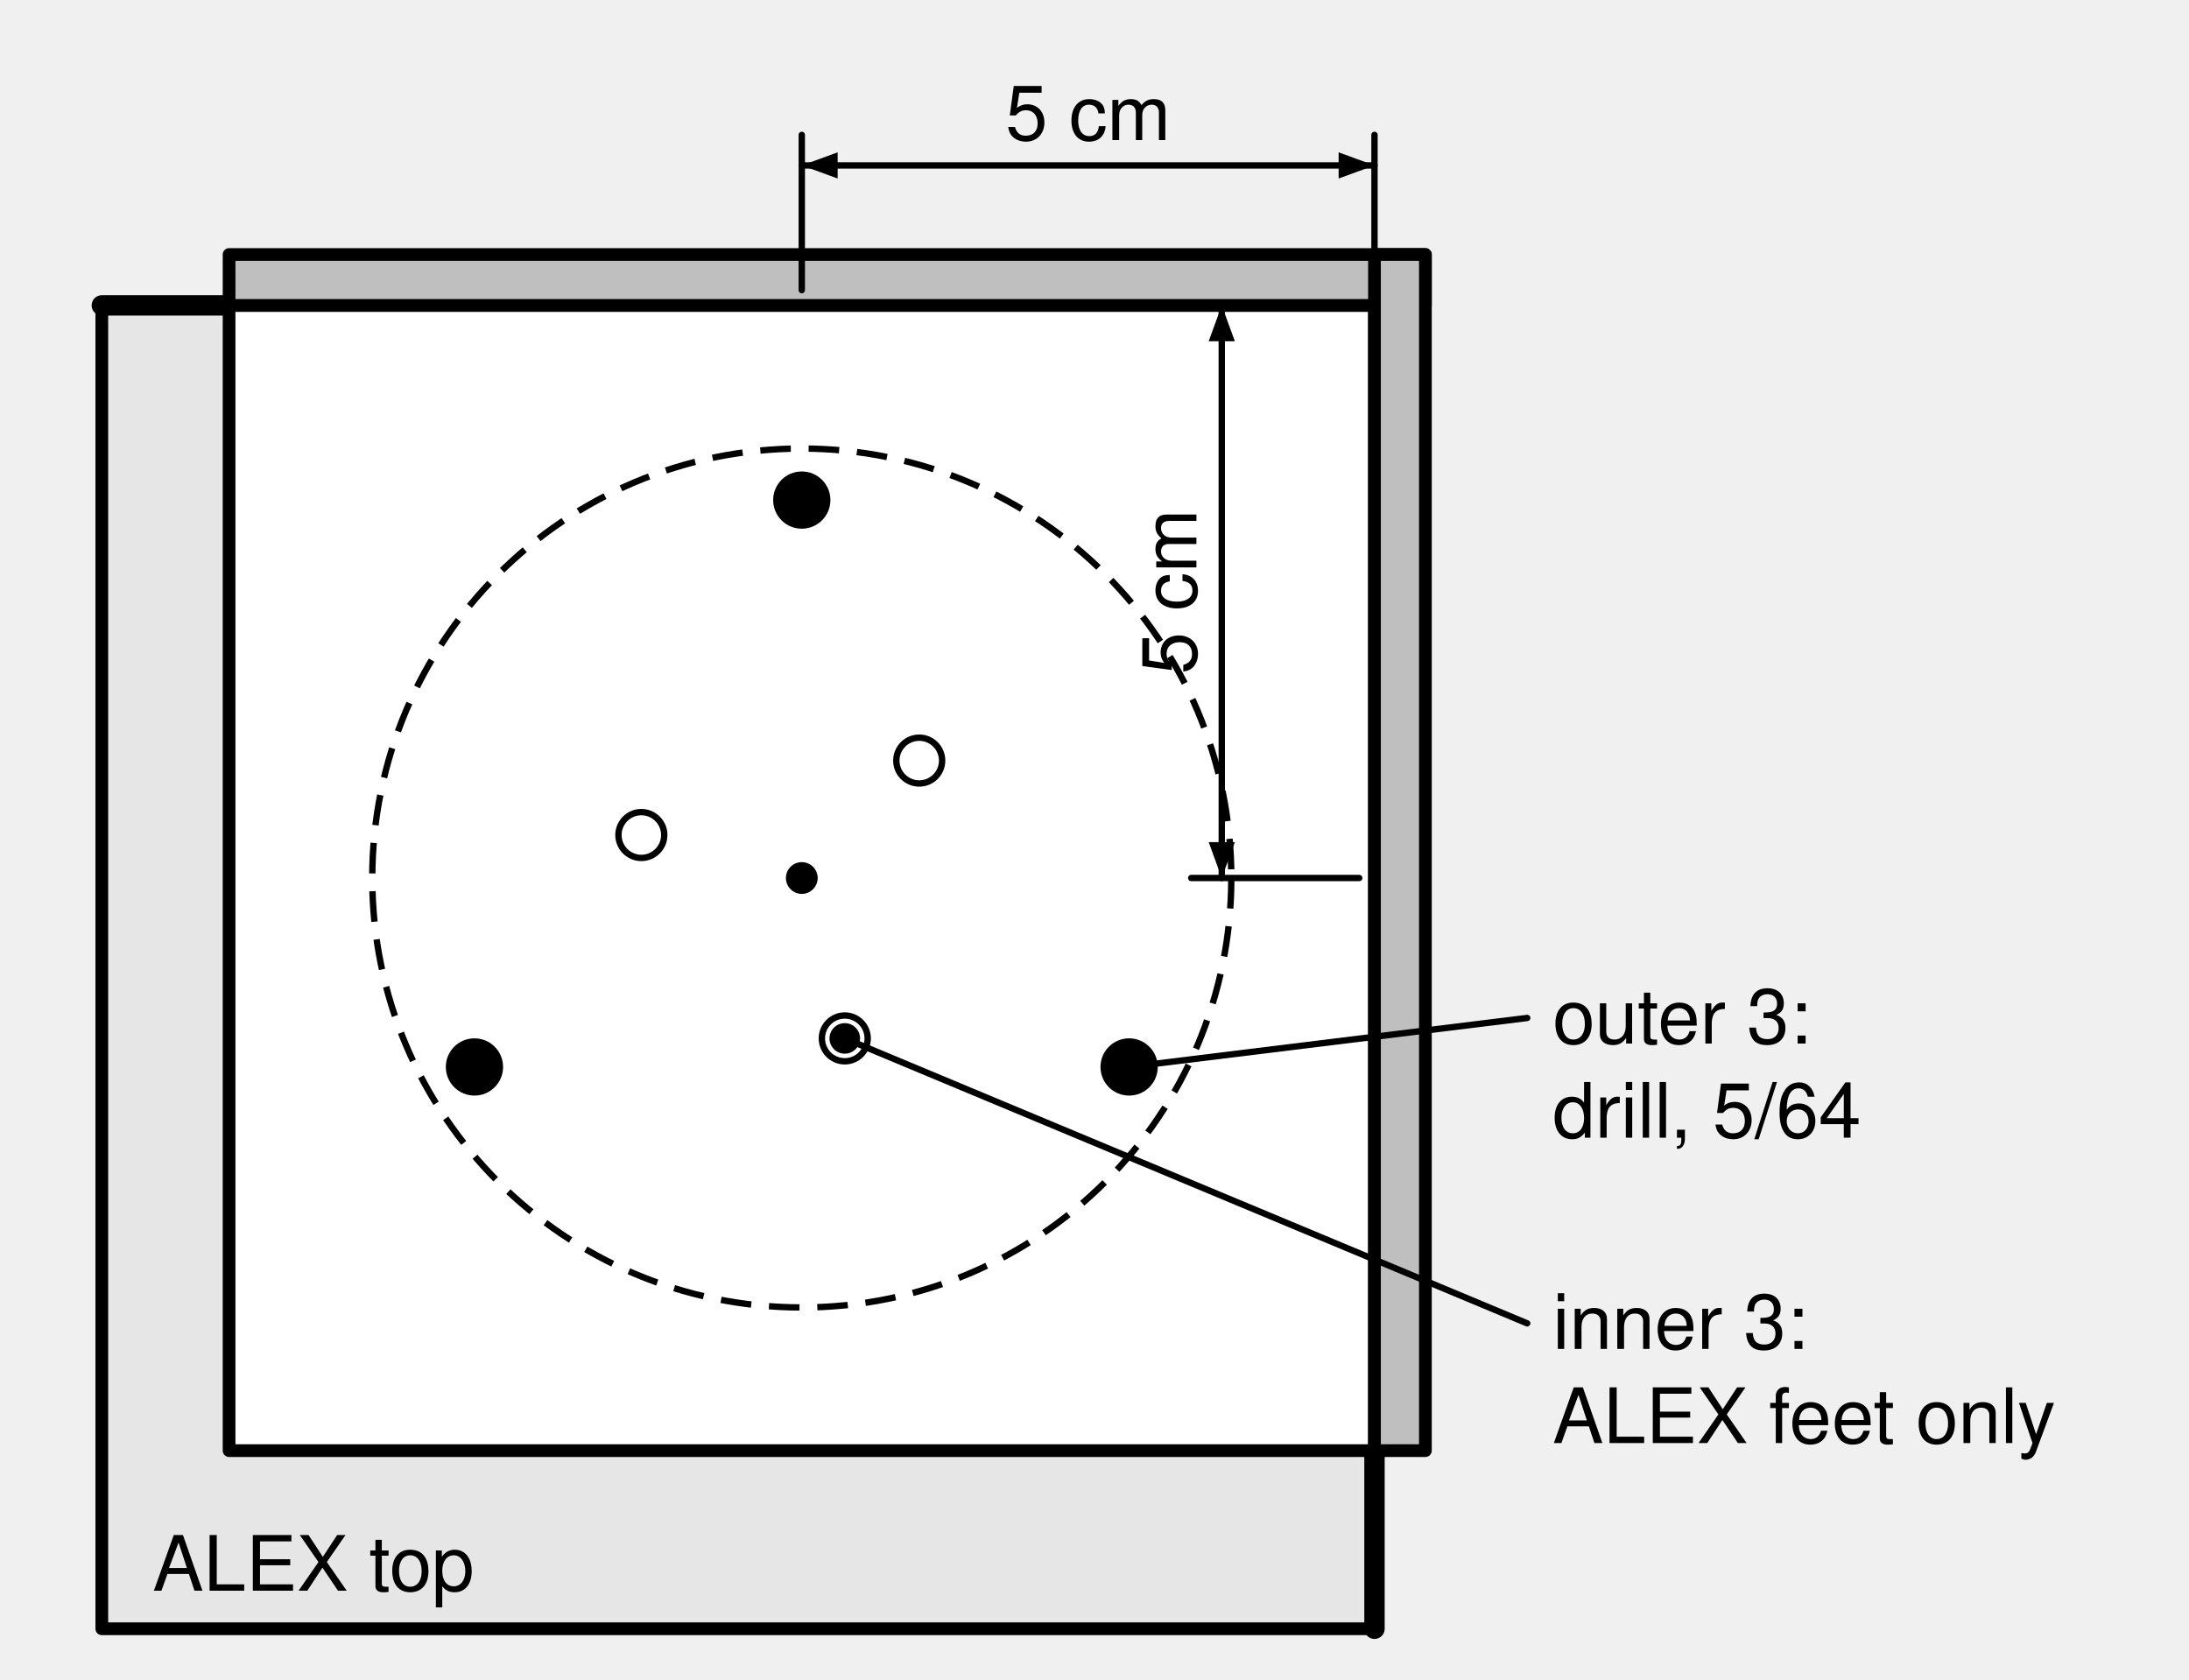
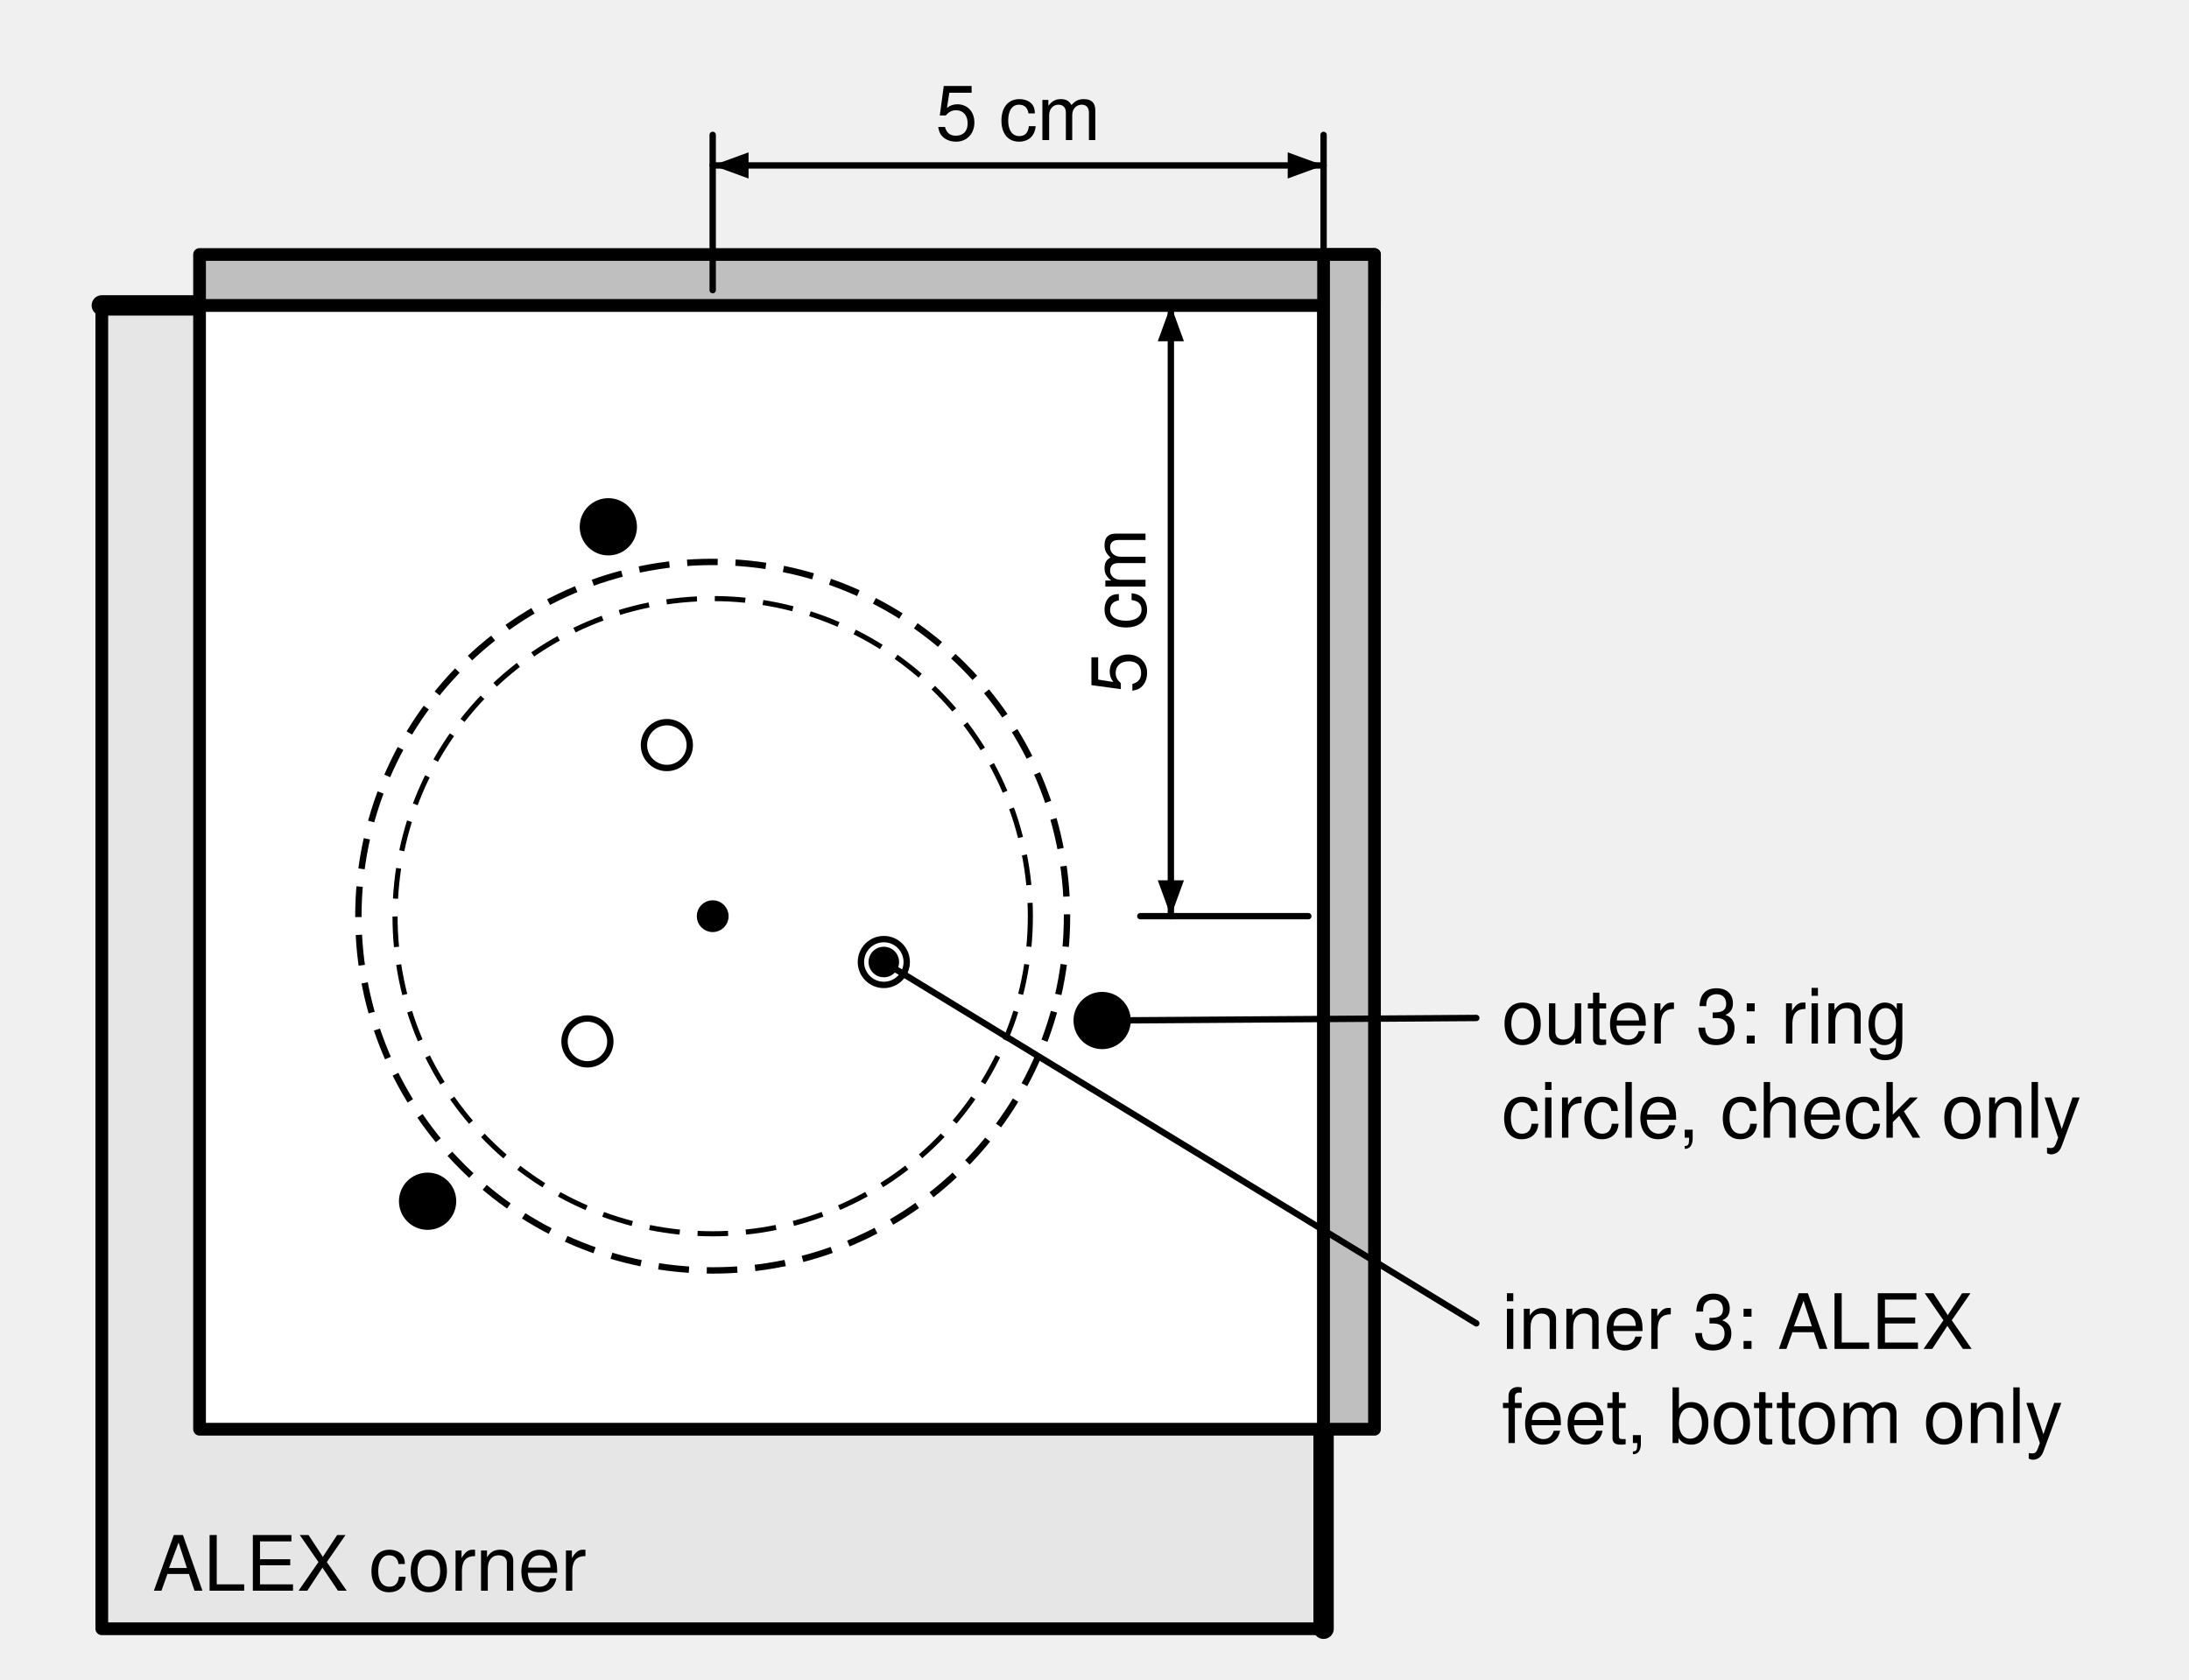
<svg xmlns="http://www.w3.org/2000/svg" viewBox="0 0 86 66" width="86mm" height="66mm" class="fig">
-   <polygon points="4,12 54,12 54,64 4,64" fill="#e6e6e6" stroke="#000" stroke-width="0.5" stroke-linejoin="round" />
-   <line x1="4" y1="12" x2="54" y2="12" stroke="#000" stroke-width="0.8" stroke-linecap="round" />
-   <line x1="54" y1="12" x2="54" y2="64" stroke="#000" stroke-width="0.8" stroke-linecap="round" />
-   <text x="6" y="61.5" font-family="Helvetica, Arial, sans-serif" font-size="3.0" text-anchor="start" dominant-baseline="middle" font-weight="normal" fill="#000">ALEX top</text>
-   <polygon points="9,12 54,12 54,57 9,57" fill="#fff" stroke="#000" stroke-width="0.5" stroke-linejoin="round" />
-   <polygon points="9,10 56,10 56,12 9,12" fill="#bfbfbf" stroke="#000" stroke-width="0.5" stroke-linejoin="round" />
-   <polygon points="54,10 56,10 56,57 54,57" fill="#bfbfbf" stroke="#000" stroke-width="0.5" stroke-linejoin="round" />
-   <circle cx="31.5" cy="34.5" r="16.875" fill="none" stroke="#000" stroke-width="0.25" stroke-dasharray="1.2 0.7" />
-   <circle cx="31.5" cy="34.5" r="0.5" fill="#000" stroke="#000" stroke-width="0.25" />
-   <circle cx="31.5" cy="19.65" r="1" fill="#000" stroke="#000" stroke-width="0.25" />
-   <circle cx="18.64" cy="41.925" r="1" fill="#000" stroke="#000" stroke-width="0.25" />
-   <circle cx="44.36" cy="41.925" r="1" fill="#000" stroke="#000" stroke-width="0.25" />
-   <circle cx="36.114" cy="29.886" r="0.9" fill="#fff" stroke="#000" stroke-width="0.25" />
-   <circle cx="25.197" cy="32.811" r="0.9" fill="#fff" stroke="#000" stroke-width="0.25" />
-   <circle cx="33.189" cy="40.803" r="0.9" fill="#fff" stroke="#000" stroke-width="0.25" />
-   <line x1="31.5" y1="11.4" x2="31.5" y2="5.3" stroke="#000" stroke-width="0.25" stroke-linecap="round" />
-   <line x1="54" y1="11.4" x2="54" y2="5.3" stroke="#000" stroke-width="0.25" stroke-linecap="round" />
-   <line x1="31.5" y1="6.5" x2="54" y2="6.5" stroke="#000" stroke-width="0.25" stroke-linecap="round" />
-   <polygon points="31.5,6.5 32.909,5.986 32.909,7.014" fill="#000" />
-   <polygon points="54,6.5 52.591,7.014 52.591,5.986" fill="#000" />
-   <text x="42.75" y="4.5" font-family="Helvetica, Arial, sans-serif" font-size="3.0" text-anchor="middle" dominant-baseline="middle" font-weight="normal" fill="#000">5 cm</text>
-   <line x1="53.4" y1="12" x2="46.8" y2="12" stroke="#000" stroke-width="0.25" stroke-linecap="round" />
-   <line x1="53.4" y1="34.5" x2="46.8" y2="34.5" stroke="#000" stroke-width="0.25" stroke-linecap="round" />
-   <line x1="48" y1="12" x2="48" y2="34.5" stroke="#000" stroke-width="0.25" stroke-linecap="round" />
-   <polygon points="48,12 48.514,13.409 47.486,13.409" fill="#000" />
-   <polygon points="48,34.5 47.486,33.091 48.514,33.091" fill="#000" />
-   <text x="46" y="23.25" font-family="Helvetica, Arial, sans-serif" font-size="3.0" text-anchor="middle" dominant-baseline="middle" font-weight="normal" fill="#000" transform="rotate(-90.0 46 23.25)">5 cm</text>
-   <line x1="44.36" y1="41.925" x2="60" y2="40" stroke="#000" stroke-width="0.25" stroke-linecap="round" />
-   <circle cx="44.36" cy="41.925" r="0.6" fill="#000" />
-   <text x="61" y="40" font-family="Helvetica, Arial, sans-serif" font-size="3.0" text-anchor="start" dominant-baseline="middle" font-weight="normal" fill="#000">outer 3:</text>
-   <text x="61" y="43.7" font-family="Helvetica, Arial, sans-serif" font-size="3.0" text-anchor="start" dominant-baseline="middle" font-weight="normal" fill="#000">drill, 5/64</text>
-   <line x1="33.189" y1="40.803" x2="60" y2="52" stroke="#000" stroke-width="0.25" stroke-linecap="round" />
-   <circle cx="33.189" cy="40.803" r="0.6" fill="#000" />
-   <text x="61" y="52" font-family="Helvetica, Arial, sans-serif" font-size="3.0" text-anchor="start" dominant-baseline="middle" font-weight="normal" fill="#000">inner 3:</text>
-   <text x="61" y="55.7" font-family="Helvetica, Arial, sans-serif" font-size="3.0" text-anchor="start" dominant-baseline="middle" font-weight="normal" fill="#000">ALEX feet only</text>
+   <polygon points="4,12 52,12 52,64 4,64" fill="#e6e6e6" stroke="#000" stroke-width="0.5" stroke-linejoin="round" />
+   <line x1="4" y1="12" x2="52" y2="12" stroke="#000" stroke-width="0.8" stroke-linecap="round" />
+   <line x1="52" y1="12" x2="52" y2="64" stroke="#000" stroke-width="0.8" stroke-linecap="round" />
+   <text x="6" y="61.5" font-family="Helvetica, Arial, sans-serif" font-size="3.0" text-anchor="start" dominant-baseline="middle" font-weight="normal" fill="#000">ALEX corner</text>
+   <polygon points="7.84,12 52,12 52,56.16 7.84,56.16" fill="#fff" stroke="#000" stroke-width="0.5" stroke-linejoin="round" />
+   <polygon points="7.84,10 54,10 54,12 7.84,12" fill="#bfbfbf" stroke="#000" stroke-width="0.5" stroke-linejoin="round" />
+   <polygon points="52,10 54,10 54,56.16 52,56.16" fill="#bfbfbf" stroke="#000" stroke-width="0.5" stroke-linejoin="round" />
+   <circle cx="28" cy="36" r="13.92" fill="none" stroke="#000" stroke-width="0.25" stroke-dasharray="1.2 0.7" />
+   <circle cx="28" cy="36" r="12.48" fill="none" stroke="#000" stroke-width="0.2" stroke-dasharray="1.2 0.7" />
+   <circle cx="28" cy="36" r="0.5" fill="#000" stroke="#000" stroke-width="0.25" />
+   <circle cx="16.799" cy="47.201" r="1" fill="#000" stroke="#000" stroke-width="0.25" />
+   <circle cx="23.079" cy="40.921" r="0.9" fill="#fff" stroke="#000" stroke-width="0.25" />
+   <circle cx="43.3" cy="40.1" r="1" fill="#000" stroke="#000" stroke-width="0.25" />
+   <circle cx="34.723" cy="37.801" r="0.9" fill="#fff" stroke="#000" stroke-width="0.25" />
+   <circle cx="23.9" cy="20.7" r="1" fill="#000" stroke="#000" stroke-width="0.25" />
+   <circle cx="26.199" cy="29.277" r="0.9" fill="#fff" stroke="#000" stroke-width="0.25" />
+   <line x1="28" y1="11.4" x2="28" y2="5.3" stroke="#000" stroke-width="0.25" stroke-linecap="round" />
+   <line x1="52" y1="11.4" x2="52" y2="5.3" stroke="#000" stroke-width="0.25" stroke-linecap="round" />
+   <line x1="28" y1="6.5" x2="52" y2="6.5" stroke="#000" stroke-width="0.25" stroke-linecap="round" />
+   <polygon points="28,6.5 29.409,5.986 29.409,7.014" fill="#000" />
+   <polygon points="52,6.5 50.591,7.014 50.591,5.986" fill="#000" />
+   <text x="40" y="4.5" font-family="Helvetica, Arial, sans-serif" font-size="3.0" text-anchor="middle" dominant-baseline="middle" font-weight="normal" fill="#000">5 cm</text>
+   <line x1="51.4" y1="12" x2="44.8" y2="12" stroke="#000" stroke-width="0.25" stroke-linecap="round" />
+   <line x1="51.4" y1="36" x2="44.8" y2="36" stroke="#000" stroke-width="0.25" stroke-linecap="round" />
+   <line x1="46" y1="12" x2="46" y2="36" stroke="#000" stroke-width="0.25" stroke-linecap="round" />
+   <polygon points="46,12 46.514,13.409 45.486,13.409" fill="#000" />
+   <polygon points="46,36 45.486,34.591 46.514,34.591" fill="#000" />
+   <text x="44" y="24" font-family="Helvetica, Arial, sans-serif" font-size="3.0" text-anchor="middle" dominant-baseline="middle" font-weight="normal" fill="#000" transform="rotate(-90.0 44 24)">5 cm</text>
+   <line x1="43.3" y1="40.1" x2="58" y2="40" stroke="#000" stroke-width="0.25" stroke-linecap="round" />
+   <circle cx="43.3" cy="40.1" r="0.6" fill="#000" />
+   <text x="59" y="40" font-family="Helvetica, Arial, sans-serif" font-size="3.0" text-anchor="start" dominant-baseline="middle" font-weight="normal" fill="#000">outer 3: ring</text>
+   <text x="59" y="43.7" font-family="Helvetica, Arial, sans-serif" font-size="3.0" text-anchor="start" dominant-baseline="middle" font-weight="normal" fill="#000">circle, check only</text>
+   <line x1="34.723" y1="37.801" x2="58" y2="52" stroke="#000" stroke-width="0.25" stroke-linecap="round" />
+   <circle cx="34.723" cy="37.801" r="0.6" fill="#000" />
+   <text x="59" y="52" font-family="Helvetica, Arial, sans-serif" font-size="3.0" text-anchor="start" dominant-baseline="middle" font-weight="normal" fill="#000">inner 3: ALEX</text>
+   <text x="59" y="55.7" font-family="Helvetica, Arial, sans-serif" font-size="3.0" text-anchor="start" dominant-baseline="middle" font-weight="normal" fill="#000">feet, bottom only</text>
</svg>
